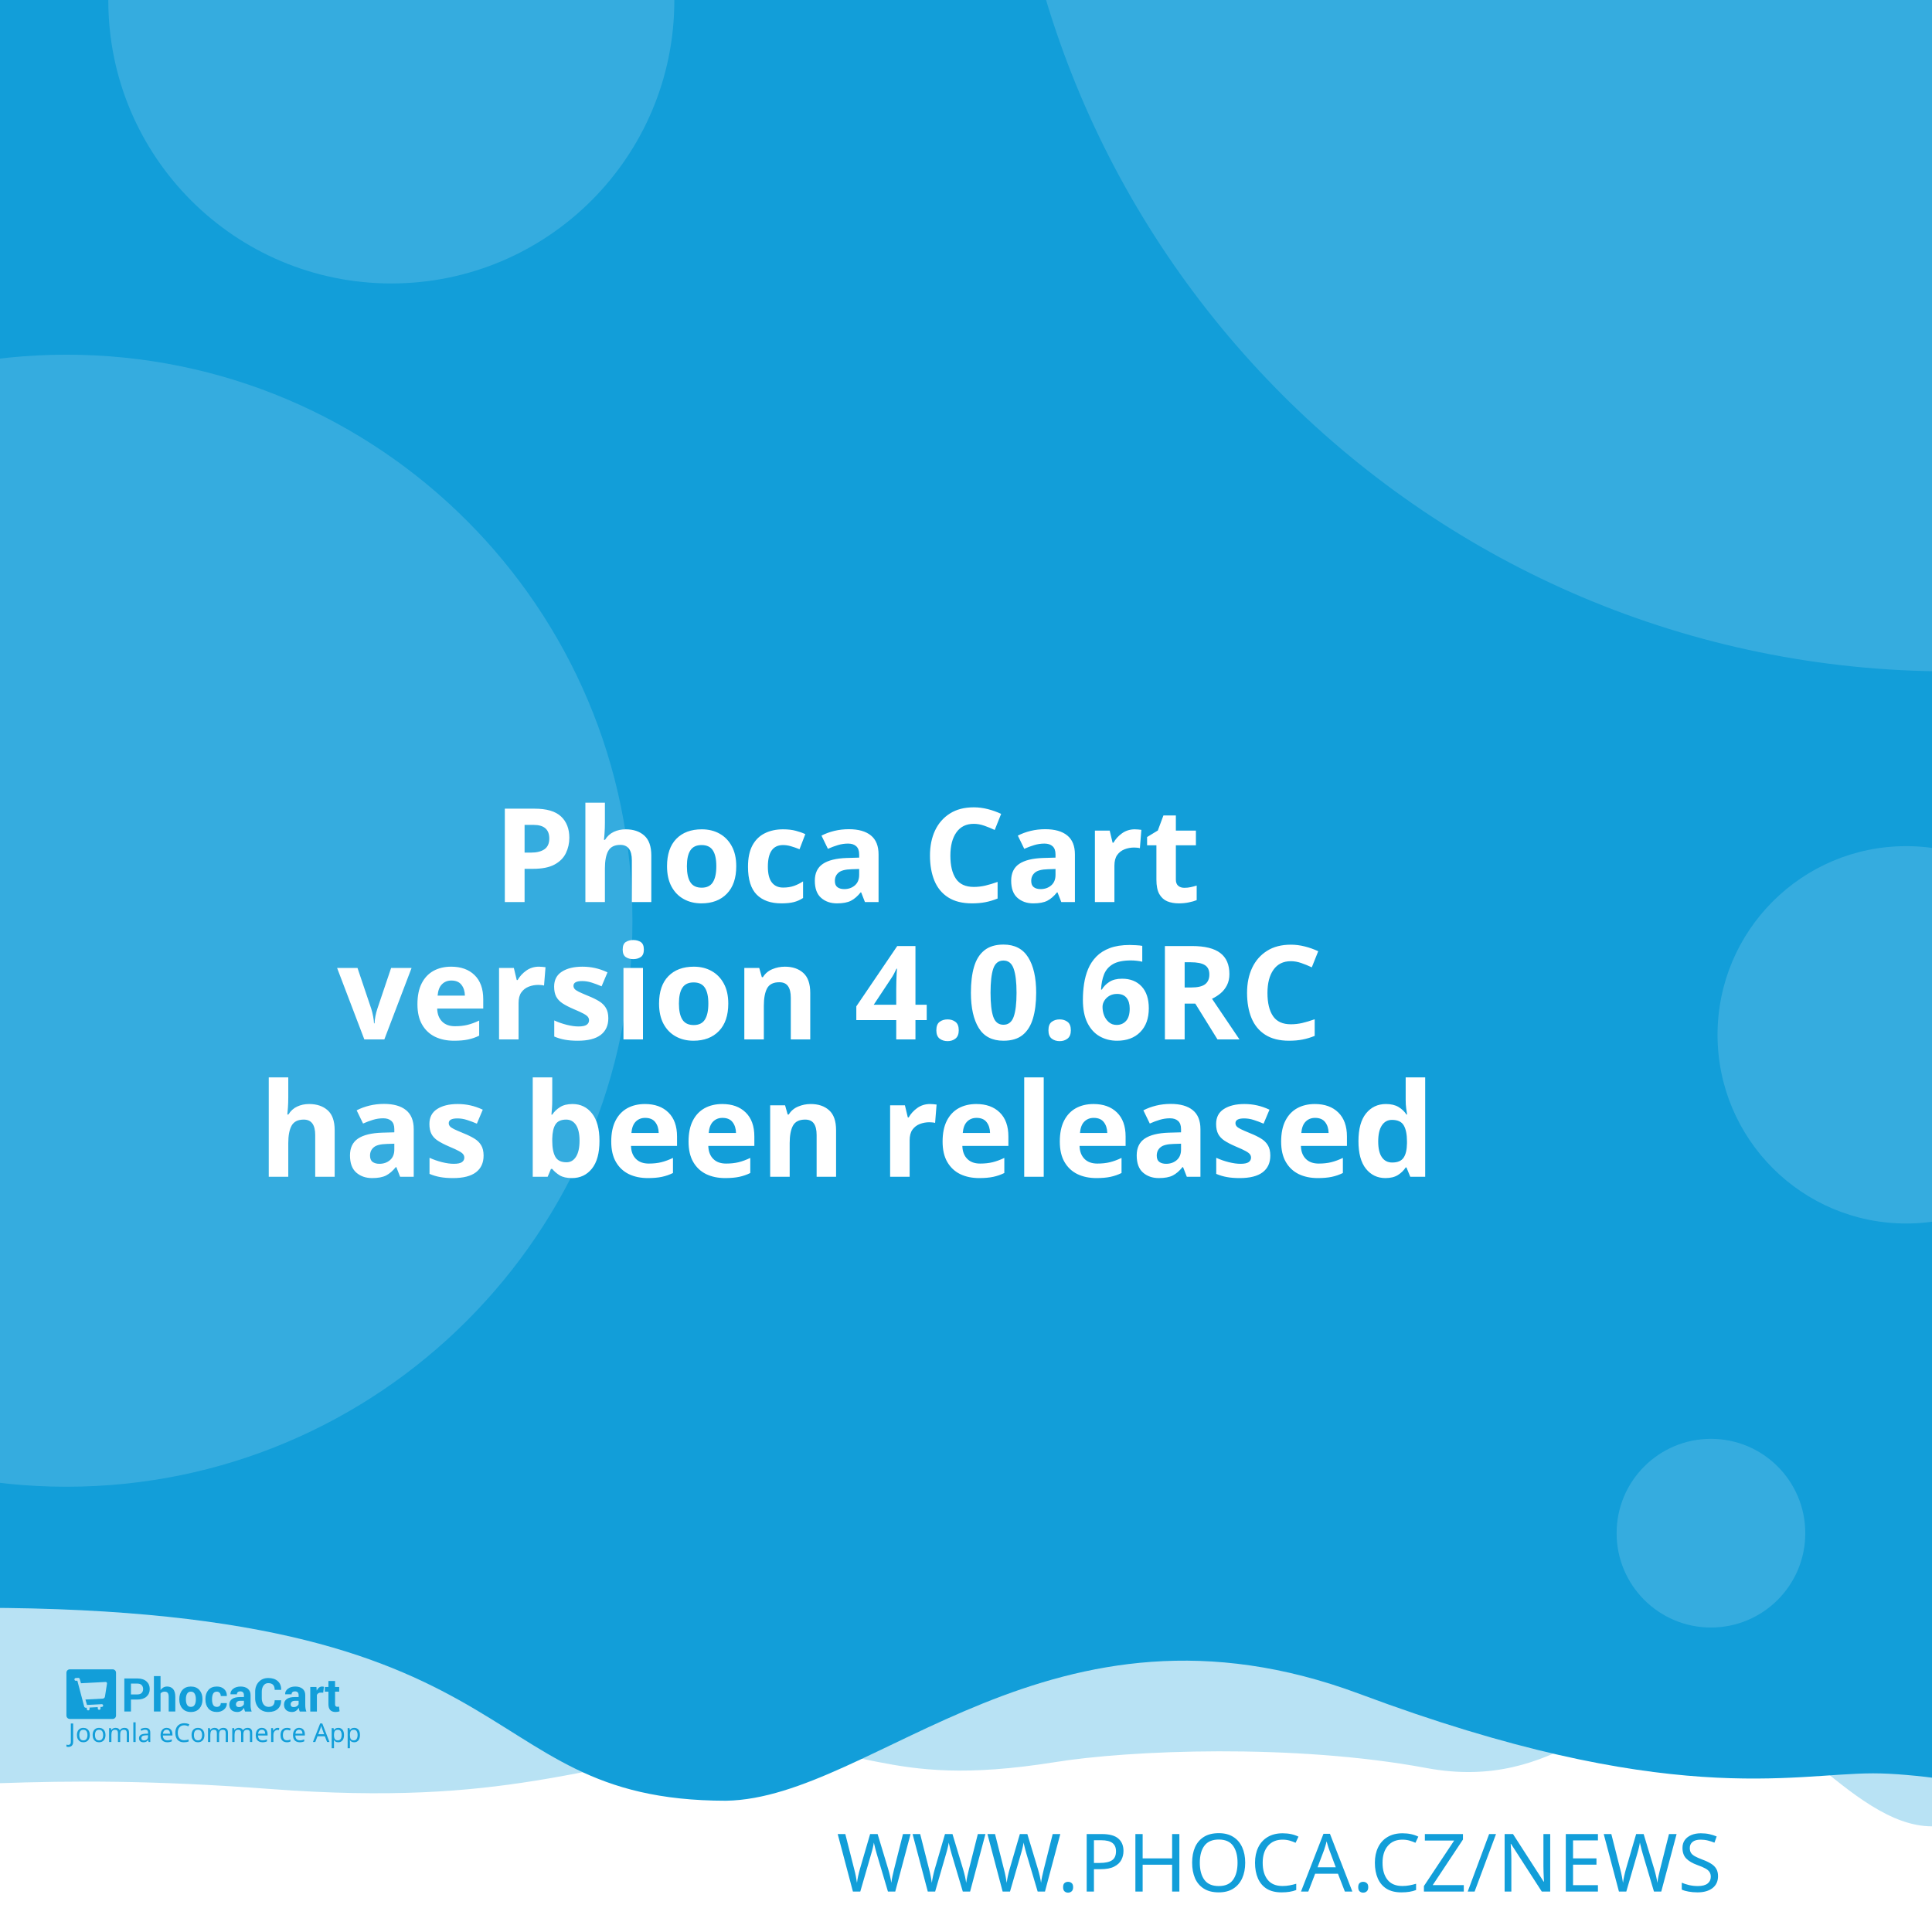
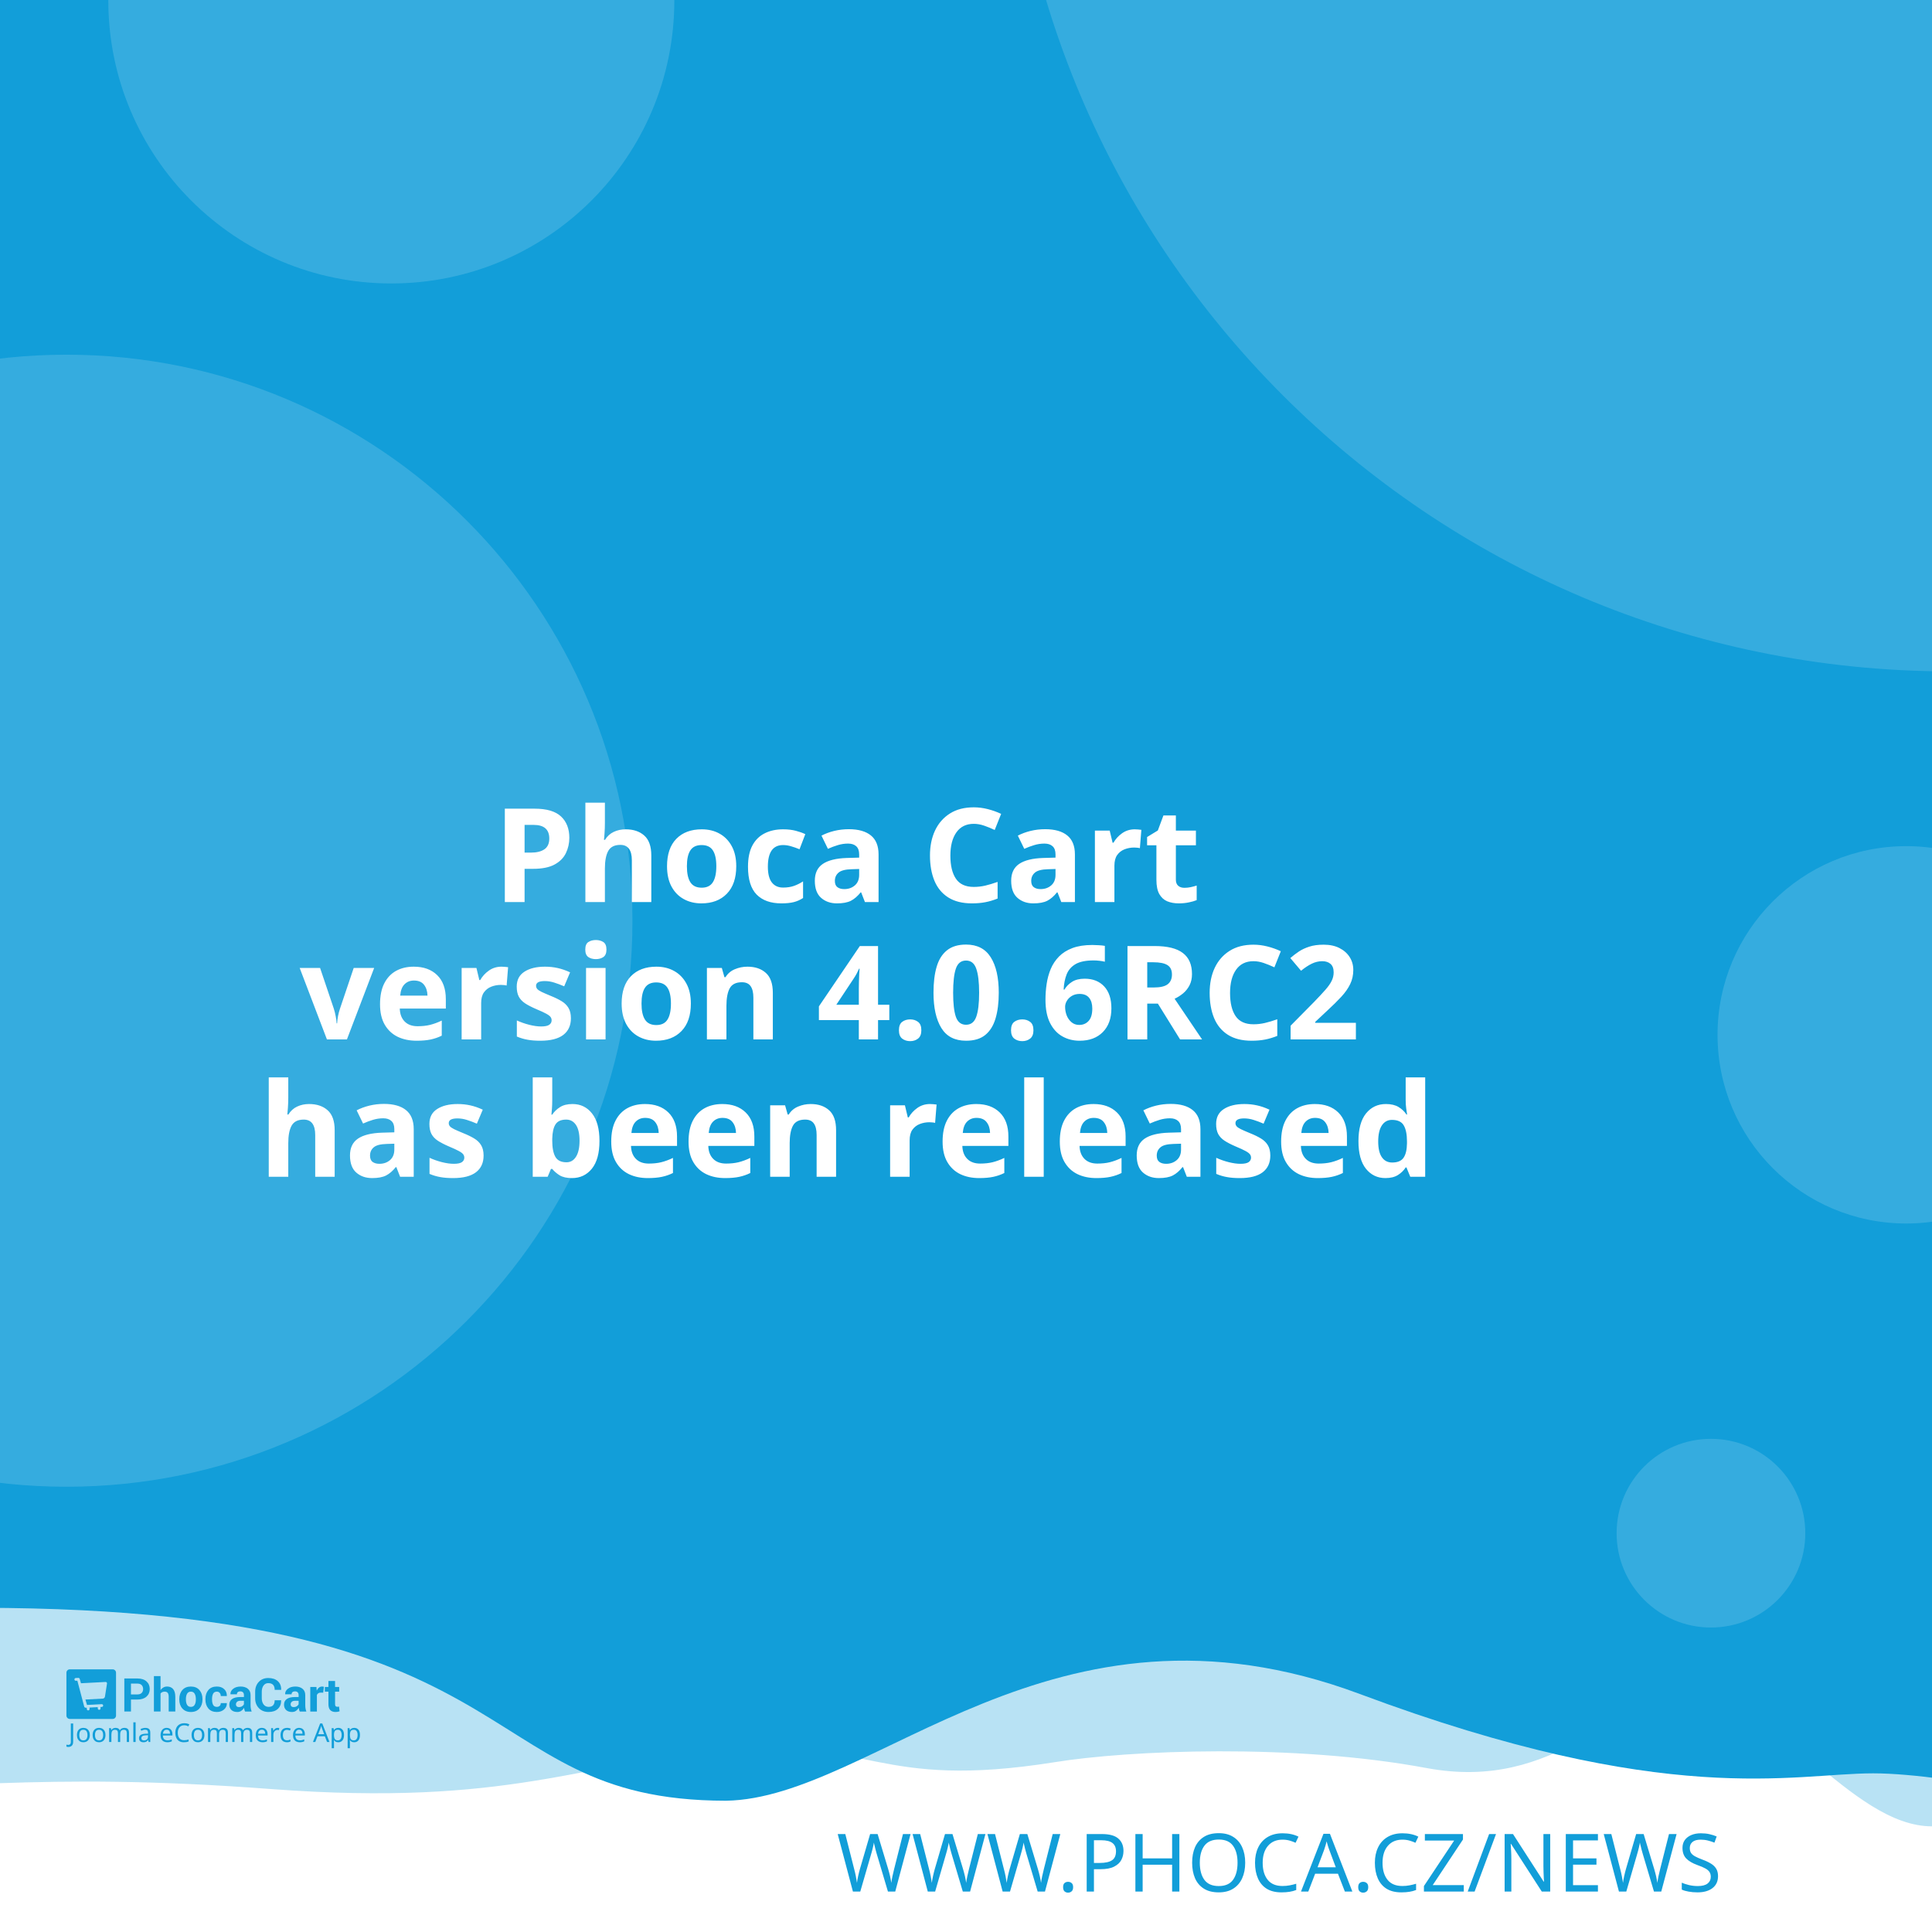
<svg xmlns="http://www.w3.org/2000/svg" width="512" height="512" viewBox="0 0 512 512" version="1.1" id="svg5">
  <defs id="defs2" />
  <g id="layer1">
    <path d="m -288.549,96.962 a 6.384,6.384 0 0 0 -6.384,6.384 v 81.087 a 6.384,6.384 0 0 0 6.384,6.384 h 81.083 a 6.384,6.384 0 0 0 6.384,-6.384 v -81.087 a 6.384,6.384 0 0 0 -6.384,-6.384 z m 16.084,16.188 c 0.591,-0.033 1.134,0.125 1.642,0.482 0.508,0.359 0.842,0.809 1.006,1.355 l 2.415,8.308 46.517,-2.44 c 0.829,-0.043 1.521,0.245 2.074,0.86 0.55,0.606 0.769,1.334 0.636,2.174 l -3.898,24.937 c -0.138,0.736 -0.57,1.497 -1.288,2.273 -0.719,0.787 -1.656,1.211 -2.797,1.272 l -32.861,1.721 3.038,10.253 27.775,-1.455 c 0.726,-0.04 1.351,0.178 1.887,0.648 0.523,0.483 0.803,1.086 0.844,1.812 0.038,0.726 -0.178,1.352 -0.648,1.887 -0.483,0.525 -1.086,0.806 -1.812,0.844 l -2.597,0.137 0.137,2.593 c 0.038,0.729 -0.178,1.356 -0.661,1.879 -0.472,0.535 -1.071,0.819 -1.8,0.856 -0.726,0.038 -1.353,-0.178 -1.879,-0.661 -0.535,-0.472 -0.814,-1.073 -0.852,-1.8 l -0.137,-2.593 -15.573,0.81 0.133,2.597 c 0.038,0.729 -0.176,1.356 -0.648,1.879 -0.483,0.535 -1.086,0.818 -1.812,0.856 -0.726,0.04 -1.352,-0.178 -1.887,-0.661 -0.525,-0.472 -0.806,-1.073 -0.844,-1.8 l -0.137,-2.597 -1.608,0.083 c -0.623,0.033 -1.193,-0.112 -1.721,-0.428 -0.515,-0.317 -0.883,-0.632 -1.11,-0.931 l -0.287,-0.507 -13.05,-49.343 -2.805,0.146 c -0.696,0.038 -1.312,-0.181 -1.858,-0.661 -0.545,-0.472 -0.835,-1.069 -0.873,-1.795 -0.038,-0.729 0.186,-1.353 0.682,-1.879 0.493,-0.535 1.083,-0.818 1.779,-0.856 z" style="fill:#ffffff;stroke-width:1;paint-order:stroke fill markers" id="path400" />
    <rect style="opacity:1;fill:#ffffff;stroke-width:5;stroke-linejoin:round;paint-order:stroke fill markers" id="rect723" width="512" height="512" x="0" y="0" />
    <path id="rect4460" style="opacity:0.3;fill:#129ed9;fill-opacity:1;stroke-width:5;stroke-linejoin:round;paint-order:stroke fill markers" d="M -256,4 H 768 v 480 c 0,0 -42.667,-10 -64,-10 -21.333,0 -42.408,10 -64,10 -21.592,0 -42.667,-10 -64,-10 -21.333,0 -42.408,10 -64,10 -21.592,0 -41.887,-34.701 -63.221,-34.701 -21.333,0 -35.645,25.795 -70.761,19.246 -35.116,-6.549 -78.862,-4.741 -98.515,-1.547 -47.289,7.533 -49.247,-6.724 -87.369,-3.311 -38.122,3.413 -56.921,15.193 -120.307,10.429 -63.387,-4.764 -84.091,0.698 -135.827,-0.116 -21.333,0 -42.408,10 -64,10 -21.592,0 -42.667,-10 -64,-10 -21.333,0 -64,10 -64,10 z" />
    <path id="rect4460-5" style="fill:#129ed9;fill-opacity:1;stroke-width:5;stroke-linejoin:round;paint-order:stroke fill markers" d="M -316,4.9999998e-7 H 708 V 480 c 0,0 -42.667,-10 -64,-10 -21.333,0 -42.408,10 -64,10 -21.592,0 -62.256,-10.048 -83.59,-10.048 -21.333,0 -54.449,9.448 -136.059,-21.03 -81.61,-30.478 -128.583,27.669 -167.971,28.291 -70.795,-0.042 -47.303,-54.288 -212.561,-50.983 C -185.439,429.534 -38.408,480 -60,480 c -21.592,0 -42.667,-10 -64,-10 -21.333,0 -42.408,10 -64,10 -21.592,0 -42.667,-10 -64,-10 -21.333,0 -64,10 -64,10 z" />
    <text xml:space="preserve" style="font-style:normal;font-weight:normal;font-size:21.333px;line-height:1.25;font-family:sans-serif;fill:#129ed9;fill-opacity:1;stroke:none" x="484.042" y="501.277" id="text2910-3-7">
      <tspan id="tspan2908-6-5" x="484.042" y="501.277" style="font-style:normal;font-variant:normal;font-weight:300;font-stretch:normal;font-size:21.333px;font-family:Montserrat;-inkscape-font-specification:'Montserrat Light';text-align:end;text-anchor:end;fill:#129ed9;fill-opacity:1">WWW.PHOCA.CZ/NEWS</tspan>
    </text>
    <text xml:space="preserve" style="font-style:normal;font-variant:normal;font-weight:600;font-stretch:normal;font-size:34.667px;line-height:1.05;font-family:Rubik;-inkscape-font-specification:'Rubik Semi-Bold';fill:#ffffff;fill-opacity:1;stroke:none" x="256" y="165" id="text11252">
      <tspan x="256" y="165" id="tspan403" style="text-align:center;text-anchor:middle" />
      <tspan x="256" y="202.659" style="font-size:34.667px;text-align:center;text-anchor:middle" id="tspan442" />
      <tspan x="256" y="239.059" style="font-size:34.667px;text-align:center;text-anchor:middle" id="tspan444">Phoca Cart</tspan>
-       <tspan x="256" y="275.459" id="tspan1992" style="font-size:34.667px;text-align:center;text-anchor:middle">version 4.0.6RC
+       <tspan x="256" y="275.459" id="tspan1992" style="font-size:34.667px;text-align:center;text-anchor:middle">version 4.0.6RC2
</tspan>
      <tspan x="256" y="311.859" id="tspan2906" style="font-size:34.667px;text-align:center;text-anchor:middle">has been released</tspan>
      <tspan x="256" y="348.259" id="tspan1994" style="font-size:34.667px" />
    </text>
    <circle style="opacity:0.15;fill:#ffffff;fill-opacity:1;stroke-width:5;stroke-linejoin:round;paint-order:stroke fill markers" id="path8376" cx="516.67" cy="-72.081" r="250" />
    <circle style="opacity:0.15;fill:#ffffff;fill-opacity:1;stroke-width:5;stroke-linejoin:round;paint-order:stroke fill markers" id="path8376-9" cx="17.604" cy="244" r="150" />
    <circle style="opacity:0.15;fill:#ffffff;fill-opacity:1;stroke-width:5;stroke-linejoin:round;paint-order:stroke fill markers" id="path8376-6" cx="103.704" cy="0.117" r="75" />
    <circle style="opacity:0.15;fill:#ffffff;fill-opacity:1;stroke-width:5;stroke-linejoin:round;paint-order:stroke fill markers" id="path8376-6-2" cx="505.168" cy="274.238" r="50" />
    <g id="g8950" transform="matrix(0.298069,0,0,0.298069,107.3348,335.2596)" style="fill:#129ed9;fill-opacity:1;stroke-width:3.355">
      <g id="g895" transform="translate(-301.0409,359.4151)" style="fill:#129ed9;fill-opacity:1;stroke-width:3.355">
        <g transform="matrix(1.3333,0,0,-1.3333,-75.59,850.15)" fill="#ffffff" image-rendering="optimizeQuality" id="g280" style="clip-rule:evenodd;fill:#129ed9;fill-opacity:1;stroke-width:8.934;shape-rendering:geometricPrecision">
          <path d="m 99.728,617.49 v -7.994 h -4.423 v 22.031 h 8.784 c 2.532,0 4.527,-0.646 5.979,-1.937 1.452,-1.291 2.181,-2.99 2.181,-5.097 0,-2.107 -0.729,-3.801 -2.181,-5.082 -1.452,-1.281 -3.446,-1.921 -5.979,-1.921 z m 0,3.408 h 4.361 c 1.23,0 2.165,0.336 2.801,1.002 0.635,0.671 0.951,1.523 0.951,2.561 0,1.059 -0.315,1.932 -0.946,2.623 -0.63,0.687 -1.566,1.033 -2.806,1.033 H 99.728 Z" id="path262" style="fill:#129ed9;fill-opacity:1;stroke-width:3.355" />
          <path d="m 119.45,623.79 c 0.517,0.749 1.147,1.327 1.891,1.746 0.749,0.418 1.576,0.63 2.485,0.63 1.705,0 3.043,-0.568 4.02,-1.704 0.971,-1.131 1.457,-2.887 1.457,-5.252 v -9.714 h -4.418 v 9.76 c 0,1.276 -0.227,2.174 -0.677,2.706 -0.445,0.532 -1.116,0.795 -2.005,0.795 -0.605,0 -1.137,-0.108 -1.602,-0.325 -0.465,-0.217 -0.847,-0.522 -1.152,-0.919 v -12.017 h -4.418 v 23.611 h 4.418 z" id="path264" style="fill:#129ed9;fill-opacity:1;stroke-width:3.355" />
          <path d="m 131.96,617.83 c 0,2.438 0.682,4.436 2.046,5.996 1.359,1.554 3.25,2.334 5.663,2.334 2.418,0 4.315,-0.774 5.689,-2.329 1.375,-1.549 2.062,-3.553 2.062,-6.001 v -0.32 c 0,-2.458 -0.687,-4.462 -2.051,-6.011 -1.369,-1.544 -3.261,-2.319 -5.674,-2.319 -2.418,0 -4.315,0.775 -5.684,2.319 -1.364,1.549 -2.051,3.553 -2.051,6.011 z m 4.408,-0.31 c 0,-1.487 0.264,-2.68 0.785,-3.584 0.527,-0.899 1.375,-1.348 2.542,-1.348 1.142,0 1.979,0.454 2.506,1.358 0.532,0.904 0.796,2.097 0.796,3.574 v 0.315 c 0,1.446 -0.269,2.629 -0.801,3.542 -0.537,0.914 -1.38,1.374 -2.527,1.374 -1.142,0 -1.979,-0.46 -2.506,-1.379 -0.532,-0.919 -0.796,-2.102 -0.796,-3.537 z" id="path266" style="fill:#129ed9;fill-opacity:1;stroke-width:3.355" />
          <path d="m 157.01,612.59 c 0.79,0 1.421,0.227 1.891,0.682 0.475,0.454 0.713,1.064 0.713,1.828 h 4.015 l 0.041,-0.093 c 0.041,-1.653 -0.579,-3.037 -1.871,-4.152 -1.287,-1.116 -2.883,-1.673 -4.79,-1.673 -2.439,0 -4.325,0.769 -5.648,2.314 -1.318,1.544 -1.979,3.522 -1.979,5.944 v 0.449 c 0,2.412 0.656,4.395 1.974,5.944 1.317,1.554 3.198,2.329 5.638,2.329 2.02,0 3.648,-0.573 4.883,-1.725 1.235,-1.151 1.835,-2.664 1.793,-4.539 l -0.031,-0.088 h -4.026 c 0,0.842 -0.233,1.544 -0.698,2.107 -0.46,0.558 -1.101,0.837 -1.922,0.837 -1.168,0 -1.995,-0.454 -2.475,-1.358 -0.476,-0.904 -0.718,-2.071 -0.718,-3.496 v -0.454 c 0,-1.456 0.243,-2.628 0.718,-3.522 0.48,-0.888 1.312,-1.332 2.491,-1.332" id="path268" style="fill:#129ed9;fill-opacity:1;stroke-width:3.355" />
          <path d="m 175.8,609.49 c -0.165,0.372 -0.305,0.764 -0.419,1.183 -0.119,0.413 -0.202,0.837 -0.248,1.27 -0.455,-0.8 -1.054,-1.456 -1.798,-1.978 -0.739,-0.521 -1.628,-0.785 -2.656,-0.785 -1.715,0 -3.038,0.439 -3.963,1.322 -0.93,0.883 -1.395,2.086 -1.395,3.604 0,1.606 0.62,2.845 1.855,3.729 1.235,0.883 3.038,1.322 5.41,1.322 h 2.47 v 1.301 c 0,0.785 -0.207,1.394 -0.62,1.828 -0.413,0.434 -1.023,0.651 -1.834,0.651 -0.713,0 -1.266,-0.175 -1.653,-0.522 -0.393,-0.346 -0.584,-0.826 -0.584,-1.446 l -4.268,0.016 -0.016,0.093 c -0.072,1.379 0.527,2.572 1.798,3.579 1.271,1.002 2.946,1.503 5.013,1.503 1.958,0 3.545,-0.496 4.769,-1.492 1.22,-0.992 1.829,-2.406 1.829,-4.24 v -6.76 c 0,-0.769 0.062,-1.492 0.176,-2.164 0.119,-0.676 0.299,-1.348 0.553,-2.014 z m -4.046,2.943 c 0.78,0 1.468,0.191 2.077,0.574 0.605,0.382 1.013,0.826 1.225,1.332 v 2.308 h -2.47 c -0.935,0 -1.648,-0.232 -2.134,-0.702 -0.481,-0.47 -0.724,-1.033 -0.724,-1.699 0,-0.542 0.181,-0.981 0.542,-1.312 0.367,-0.336 0.858,-0.501 1.483,-0.501" id="path270" style="fill:#129ed9;fill-opacity:1;stroke-width:3.355" />
          <path d="m 199.84,617.01 0.031,-0.088 c 0.041,-2.37 -0.682,-4.25 -2.17,-5.645 -1.488,-1.394 -3.555,-2.091 -6.201,-2.091 -2.656,0 -4.811,0.852 -6.464,2.556 -1.653,1.704 -2.486,3.894 -2.486,6.579 v 4.369 c 0,2.67 0.812,4.86 2.424,6.574 1.617,1.715 3.715,2.572 6.299,2.572 2.723,0 4.852,-0.697 6.386,-2.097 1.535,-1.399 2.284,-3.305 2.243,-5.717 l -0.031,-0.088 h -4.299 c 0,1.451 -0.346,2.561 -1.044,3.336 -0.698,0.769 -1.783,1.157 -3.255,1.157 -1.323,0 -2.372,-0.537 -3.147,-1.606 -0.78,-1.074 -1.168,-2.438 -1.168,-4.1 v -4.39 c 0,-1.683 0.408,-3.057 1.225,-4.131 0.822,-1.069 1.922,-1.606 3.317,-1.606 1.38,0 2.403,0.372 3.064,1.11 0.661,0.744 0.992,1.844 0.992,3.305 z" id="path272" style="fill:#129ed9;fill-opacity:1;stroke-width:3.355" />
          <path d="m 212.27,609.49 c -0.165,0.372 -0.305,0.764 -0.419,1.183 -0.119,0.413 -0.202,0.837 -0.248,1.27 -0.455,-0.8 -1.054,-1.456 -1.798,-1.978 -0.739,-0.521 -1.628,-0.785 -2.656,-0.785 -1.716,0 -3.038,0.439 -3.963,1.322 -0.93,0.883 -1.395,2.086 -1.395,3.604 0,1.606 0.62,2.845 1.855,3.729 1.235,0.883 3.039,1.322 5.41,1.322 h 2.47 v 1.301 c 0,0.785 -0.207,1.394 -0.62,1.828 -0.413,0.434 -1.023,0.651 -1.834,0.651 -0.713,0 -1.266,-0.175 -1.654,-0.522 -0.393,-0.346 -0.584,-0.826 -0.584,-1.446 l -4.268,0.016 -0.016,0.093 c -0.072,1.379 0.527,2.572 1.798,3.579 1.271,1.002 2.945,1.503 5.013,1.503 1.958,0 3.545,-0.496 4.769,-1.492 1.22,-0.992 1.829,-2.406 1.829,-4.24 v -6.76 c 0,-0.769 0.062,-1.492 0.176,-2.164 0.119,-0.676 0.3,-1.348 0.553,-2.014 z m -4.046,2.943 c 0.78,0 1.468,0.191 2.077,0.574 0.605,0.382 1.013,0.826 1.224,1.332 v 2.308 h -2.47 c -0.935,0 -1.649,-0.232 -2.134,-0.702 -0.481,-0.47 -0.723,-1.033 -0.723,-1.699 0,-0.542 0.181,-0.981 0.542,-1.312 0.367,-0.336 0.858,-0.501 1.483,-0.501" id="path274" style="fill:#129ed9;fill-opacity:1;stroke-width:3.355" />
          <path d="m 227.92,622.06 -1.617,0.046 c -0.656,0 -1.199,-0.134 -1.623,-0.408 -0.423,-0.274 -0.744,-0.656 -0.966,-1.152 v -11.052 h -4.408 v 16.36 h 4.103 l 0.196,-2.422 c 0.382,0.857 0.883,1.528 1.494,2.009 0.61,0.48 1.312,0.723 2.108,0.723 0.223,0 0.429,-0.015 0.615,-0.052 0.186,-0.036 0.377,-0.077 0.568,-0.129 z" id="path276" style="fill:#129ed9;fill-opacity:1;stroke-width:3.355" />
          <path d="m 235.83,629.86 v -4.007 h 2.754 v -3.099 H 235.83 v -8.33 c 0,-0.635 0.129,-1.09 0.393,-1.363 0.263,-0.274 0.615,-0.408 1.059,-0.408 0.232,0 0.434,0.01 0.599,0.036 0.166,0.026 0.362,0.072 0.579,0.129 l 0.383,-3.181 c -0.445,-0.155 -0.878,-0.268 -1.302,-0.341 -0.424,-0.078 -0.884,-0.114 -1.38,-0.114 -1.524,0 -2.697,0.418 -3.519,1.255 -0.822,0.837 -1.235,2.159 -1.235,3.977 v 8.34 h -2.392 v 3.099 h 2.392 v 4.007 z" id="path278" style="fill:#129ed9;fill-opacity:1;stroke-width:3.355" />
        </g>
        <g fill="#ffffff" fill-rule="evenodd" image-rendering="optimizeQuality" stroke-width="1.934" aria-label="Joomla eCommerce App" id="g318" style="clip-rule:evenodd;fill:#129ed9;fill-opacity:1;shape-rendering:geometricPrecision">
          <path d="M 1.704,69 Q 1.151,69 0.736,68.908 0.321,68.839 -0.002,68.7 v -1.752 q 0.369,0.092 0.784,0.161 0.415,0.069 0.876,0.069 0.576,0 1.083,-0.231 0.53,-0.231 0.853,-0.807 0.323,-0.576 0.323,-1.614 v -16.368 h 2.075 v 16.206 q 0,2.374 -1.176,3.504 -1.176,1.13 -3.112,1.13 z" id="path282" style="fill:#129ed9;fill-opacity:1;stroke-width:1.934" />
          <path d="m 20.792,58.419 q 0,3.066 -1.568,4.749 -1.545,1.683 -4.196,1.683 -1.637,0 -2.928,-0.738 -1.268,-0.761 -2.006,-2.19 -0.738,-1.452 -0.738,-3.504 0,-3.066 1.545,-4.726 1.545,-1.66 4.196,-1.66 1.683,0 2.951,0.761 1.291,0.738 2.006,2.167 0.738,1.406 0.738,3.458 z m -9.336,0 q 0,2.19 0.853,3.481 0.876,1.268 2.766,1.268 1.867,0 2.743,-1.268 0.876,-1.291 0.876,-3.481 0,-2.19 -0.876,-3.435 -0.876,-1.245 -2.766,-1.245 -1.89,0 -2.743,1.245 -0.853,1.245 -0.853,3.435 z" id="path284" style="fill:#129ed9;fill-opacity:1;stroke-width:1.934" />
          <path d="m 34.739,58.419 q 0,3.066 -1.568,4.749 -1.545,1.683 -4.196,1.683 -1.637,0 -2.928,-0.738 -1.268,-0.761 -2.006,-2.19 -0.738,-1.452 -0.738,-3.504 0,-3.066 1.545,-4.726 1.545,-1.66 4.196,-1.66 1.683,0 2.951,0.761 1.291,0.738 2.006,2.167 0.738,1.406 0.738,3.458 z m -9.336,0 q 0,2.19 0.853,3.481 0.876,1.268 2.766,1.268 1.867,0 2.743,-1.268 0.876,-1.291 0.876,-3.481 0,-2.19 -0.876,-3.435 -0.876,-1.245 -2.766,-1.245 -1.89,0 -2.743,1.245 -0.853,1.245 -0.853,3.435 z" id="path286" style="fill:#129ed9;fill-opacity:1;stroke-width:1.934" />
          <path d="m 51.499,52.033 q 2.098,0 3.135,1.083 1.037,1.06 1.037,3.458 V 64.62 H 53.666 v -7.953 q 0,-2.928 -2.513,-2.928 -1.798,0 -2.582,1.037 -0.761,1.037 -0.761,3.02 V 64.62 h -2.006 v -7.953 q 0,-2.928 -2.536,-2.928 -1.867,0 -2.582,1.153 -0.715,1.153 -0.715,3.32 v 6.409 h -2.029 v -12.356 h 1.637 l 0.3,1.683 h 0.115 q 0.576,-0.968 1.545,-1.429 0.991,-0.484 2.098,-0.484 2.905,0 3.781,2.075 h 0.115 q 0.622,-1.06 1.683,-1.568 1.083,-0.507 2.282,-0.507 z" id="path288" style="fill:#129ed9;fill-opacity:1;stroke-width:1.934" />
          <path d="M 61.527,64.62 H 59.498 V 47.1 h 2.029 z" id="path290" style="fill:#129ed9;fill-opacity:1;stroke-width:1.934" />
          <path d="m 70.126,52.056 q 2.259,0 3.343,0.991 1.083,0.991 1.083,3.158 v 8.414 h -1.475 l -0.392,-1.752 h -0.092 q -0.807,1.014 -1.706,1.498 -0.876,0.484 -2.444,0.484 -1.683,0 -2.789,-0.876 -1.107,-0.899 -1.107,-2.789 0,-1.844 1.452,-2.836 1.452,-1.014 4.472,-1.107 l 2.098,-0.069 v -0.738 q 0,-1.545 -0.669,-2.144 -0.669,-0.599 -1.89,-0.599 -0.968,0 -1.844,0.3 -0.876,0.277 -1.637,0.645 l -0.622,-1.522 q 0.807,-0.438 1.913,-0.738 1.107,-0.323 2.305,-0.323 z m 0.599,6.593 q -2.305,0.092 -3.204,0.738 -0.876,0.645 -0.876,1.821 0,1.037 0.622,1.522 0.645,0.484 1.637,0.484 1.568,0 2.605,-0.853 1.037,-0.876 1.037,-2.674 v -1.107 z" id="path292" style="fill:#129ed9;fill-opacity:1;stroke-width:1.934" />
          <path d="m 89.144,52.033 q 1.591,0 2.72,0.692 1.153,0.692 1.752,1.96 0.622,1.245 0.622,2.928 v 1.222 h -8.46 q 0.046,2.098 1.06,3.204 1.037,1.083 2.882,1.083 1.176,0 2.075,-0.207 0.922,-0.231 1.89,-0.645 v 1.775 q -0.945,0.415 -1.867,0.599 -0.922,0.207 -2.19,0.207 -1.752,0 -3.112,-0.715 -1.337,-0.715 -2.098,-2.121 -0.738,-1.429 -0.738,-3.481 0,-2.029 0.669,-3.481 0.692,-1.452 1.913,-2.236 1.245,-0.784 2.882,-0.784 z m -0.023,1.66 q -1.452,0 -2.305,0.945 -0.83,0.922 -0.991,2.582 h 6.293 q -0.023,-1.568 -0.738,-2.536 -0.715,-0.991 -2.259,-0.991 z" id="path294" style="fill:#129ed9;fill-opacity:1;stroke-width:1.934" />
          <path d="m 104.71,49.751 q -2.651,0 -4.173,1.775 -1.522,1.775 -1.522,4.864 0,3.066 1.406,4.864 1.429,1.775 4.265,1.775 1.083,0 2.052,-0.184 0.968,-0.184 1.89,-0.461 v 1.798 q -0.922,0.346 -1.913,0.507 -0.968,0.161 -2.328,0.161 -2.513,0 -4.196,-1.037 -1.683,-1.037 -2.536,-2.951 -0.83,-1.913 -0.83,-4.495 0,-2.49 0.899,-4.38 0.922,-1.913 2.697,-2.974 1.775,-1.083 4.311,-1.083 2.605,0 4.541,0.968 l -0.83,1.752 q -0.761,-0.346 -1.706,-0.622 -0.922,-0.277 -2.029,-0.277 z" id="path296" style="fill:#129ed9;fill-opacity:1;stroke-width:1.934" />
          <path d="m 122.69,58.419 q 0,3.066 -1.568,4.749 -1.545,1.683 -4.196,1.683 -1.637,0 -2.928,-0.738 -1.268,-0.761 -2.006,-2.19 -0.738,-1.452 -0.738,-3.504 0,-3.066 1.545,-4.726 1.545,-1.66 4.196,-1.66 1.683,0 2.951,0.761 1.291,0.738 2.006,2.167 0.738,1.406 0.738,3.458 z m -9.336,0 q 0,2.19 0.853,3.481 0.876,1.268 2.766,1.268 1.867,0 2.743,-1.268 0.876,-1.291 0.876,-3.481 0,-2.19 -0.876,-3.435 -0.876,-1.245 -2.766,-1.245 -1.89,0 -2.743,1.245 -0.853,1.245 -0.853,3.435 z" id="path298" style="fill:#129ed9;fill-opacity:1;stroke-width:1.934" />
          <path d="m 139.45,52.033 q 2.098,0 3.135,1.083 1.037,1.06 1.037,3.458 V 64.62 h -2.006 v -7.953 q 0,-2.928 -2.513,-2.928 -1.798,0 -2.582,1.037 -0.761,1.037 -0.761,3.02 V 64.62 h -2.006 v -7.953 q 0,-2.928 -2.536,-2.928 -1.867,0 -2.582,1.153 -0.715,1.153 -0.715,3.32 v 6.409 h -2.029 v -12.356 h 1.637 l 0.3,1.683 h 0.115 q 0.576,-0.968 1.545,-1.429 0.991,-0.484 2.098,-0.484 2.905,0 3.781,2.075 h 0.115 q 0.622,-1.06 1.683,-1.568 1.083,-0.507 2.282,-0.507 z" id="path300" style="fill:#129ed9;fill-opacity:1;stroke-width:1.934" />
          <path d="m 161,52.033 q 2.098,0 3.135,1.083 1.037,1.06 1.037,3.458 V 64.62 h -2.006 v -7.953 q 0,-2.928 -2.513,-2.928 -1.798,0 -2.582,1.037 -0.761,1.037 -0.761,3.02 V 64.62 h -2.006 v -7.953 q 0,-2.928 -2.536,-2.928 -1.867,0 -2.582,1.153 -0.715,1.153 -0.715,3.32 v 6.409 h -2.029 v -12.356 h 1.637 l 0.3,1.683 h 0.115 q 0.576,-0.968 1.545,-1.429 0.991,-0.484 2.098,-0.484 2.905,0 3.781,2.075 h 0.115 q 0.622,-1.06 1.683,-1.568 1.083,-0.507 2.282,-0.507 z" id="path302" style="fill:#129ed9;fill-opacity:1;stroke-width:1.934" />
          <path d="m 173.77,52.033 q 1.591,0 2.72,0.692 1.153,0.692 1.752,1.96 0.622,1.245 0.622,2.928 v 1.222 h -8.46 q 0.046,2.098 1.06,3.204 1.037,1.083 2.882,1.083 1.176,0 2.075,-0.207 0.922,-0.231 1.89,-0.645 v 1.775 q -0.945,0.415 -1.867,0.599 -0.922,0.207 -2.19,0.207 -1.752,0 -3.112,-0.715 -1.337,-0.715 -2.098,-2.121 -0.738,-1.429 -0.738,-3.481 0,-2.029 0.669,-3.481 0.692,-1.452 1.913,-2.236 1.245,-0.784 2.882,-0.784 z m -0.023,1.66 q -1.452,0 -2.305,0.945 -0.83,0.922 -0.991,2.582 h 6.293 q -0.023,-1.568 -0.738,-2.536 -0.715,-0.991 -2.259,-0.991 z" id="path304" style="fill:#129ed9;fill-opacity:1;stroke-width:1.934" />
          <path d="m 187.76,52.033 q 0.346,0 0.738,0.046 0.415,0.023 0.715,0.092 l -0.254,1.867 q -0.3,-0.069 -0.669,-0.115 -0.346,-0.046 -0.669,-0.046 -0.945,0 -1.775,0.53 -0.83,0.507 -1.337,1.452 -0.484,0.922 -0.484,2.167 v 6.593 h -2.029 v -12.356 h 1.66 l 0.231,2.259 h 0.092 q 0.599,-1.014 1.545,-1.752 0.945,-0.738 2.236,-0.738 z" id="path306" style="fill:#129ed9;fill-opacity:1;stroke-width:1.934" />
          <path d="m 196.02,64.851 q -1.637,0 -2.928,-0.669 -1.268,-0.669 -2.006,-2.075 -0.715,-1.406 -0.715,-3.596 0,-2.282 0.761,-3.712 0.761,-1.429 2.052,-2.098 1.314,-0.669 2.974,-0.669 0.945,0 1.821,0.207 0.876,0.184 1.429,0.461 l -0.622,1.683 q -0.553,-0.207 -1.291,-0.392 -0.738,-0.184 -1.383,-0.184 -3.642,0 -3.642,4.68 0,2.236 0.876,3.435 0.899,1.176 2.651,1.176 1.014,0 1.775,-0.207 0.784,-0.207 1.429,-0.507 v 1.798 q -0.622,0.323 -1.383,0.484 -0.738,0.184 -1.798,0.184 z" id="path308" style="fill:#129ed9;fill-opacity:1;stroke-width:1.934" />
          <path d="m 206.9,52.033 q 1.591,0 2.72,0.692 1.153,0.692 1.752,1.96 0.622,1.245 0.622,2.928 v 1.222 h -8.46 q 0.046,2.098 1.06,3.204 1.037,1.083 2.882,1.083 1.176,0 2.075,-0.207 0.922,-0.231 1.89,-0.645 v 1.775 q -0.945,0.415 -1.867,0.599 -0.922,0.207 -2.19,0.207 -1.752,0 -3.112,-0.715 -1.337,-0.715 -2.098,-2.121 -0.738,-1.429 -0.738,-3.481 0,-2.029 0.669,-3.481 0.692,-1.452 1.913,-2.236 1.245,-0.784 2.882,-0.784 z m -0.023,1.66 q -1.452,0 -2.305,0.945 -0.83,0.922 -0.991,2.582 h 6.293 q -0.023,-1.568 -0.738,-2.536 -0.715,-0.991 -2.259,-0.991 z" id="path310" style="fill:#129ed9;fill-opacity:1;stroke-width:1.934" />
          <path d="m 231.73,64.62 -1.983,-5.095 h -6.524 l -1.96,5.095 h -2.098 l 6.432,-16.529 h 1.867 l 6.409,16.529 z m -4.449,-11.918 q -0.069,-0.184 -0.231,-0.669 -0.161,-0.484 -0.323,-0.991 -0.138,-0.53 -0.231,-0.807 -0.161,0.715 -0.369,1.406 -0.207,0.669 -0.346,1.06 l -1.867,4.979 h 5.21 z" id="path312" style="fill:#129ed9;fill-opacity:1;stroke-width:1.934" />
          <path d="m 241.73,52.033 q 2.282,0 3.665,1.591 1.406,1.591 1.406,4.795 0,3.158 -1.406,4.795 -1.383,1.637 -3.688,1.637 -1.429,0 -2.374,-0.53 -0.922,-0.553 -1.452,-1.268 h -0.138 q 0.046,0.392 0.092,0.991 0.046,0.599 0.046,1.037 v 5.072 h -2.029 v -17.889 h 1.66 l 0.277,1.683 h 0.092 q 0.553,-0.807 1.452,-1.36 0.899,-0.553 2.397,-0.553 z m -0.369,1.706 q -1.89,0 -2.674,1.06 -0.761,1.06 -0.807,3.227 v 0.392 q 0,2.282 0.738,3.527 0.761,1.222 2.789,1.222 1.13,0 1.844,-0.622 0.738,-0.622 1.083,-1.683 0.369,-1.083 0.369,-2.467 0,-2.121 -0.83,-3.389 -0.807,-1.268 -2.513,-1.268 z" id="path314" style="fill:#129ed9;fill-opacity:1;stroke-width:1.934" />
          <path d="m 255.91,52.033 q 2.282,0 3.665,1.591 1.406,1.591 1.406,4.795 0,3.158 -1.406,4.795 -1.383,1.637 -3.688,1.637 -1.429,0 -2.374,-0.53 -0.922,-0.553 -1.452,-1.268 h -0.138 q 0.046,0.392 0.092,0.991 0.046,0.599 0.046,1.037 v 5.072 h -2.029 v -17.889 h 1.66 l 0.277,1.683 h 0.092 q 0.553,-0.807 1.452,-1.36 0.899,-0.553 2.397,-0.553 z m -0.369,1.706 q -1.89,0 -2.674,1.06 -0.761,1.06 -0.807,3.227 v 0.392 q 0,2.282 0.738,3.527 0.761,1.222 2.789,1.222 1.13,0 1.844,-0.622 0.738,-0.622 1.083,-1.683 0.369,-1.083 0.369,-2.467 0,-2.121 -0.83,-3.389 -0.807,-1.268 -2.513,-1.268 z" id="path316" style="fill:#129ed9;fill-opacity:1;stroke-width:1.934" />
        </g>
        <path d="M 3,0 A 3,3 0 0 0 0,3 v 38.107 a 3,3 0 0 0 3,3 h 38.105 a 3,3 0 0 0 3,-3 V 3 a 3,3 0 0 0 -3,-3 z m 7.559,7.607 c 0.278,-0.015 0.533,0.059 0.771,0.227 0.239,0.169 0.396,0.38 0.473,0.637 l 1.135,3.904 21.861,-1.147 c 0.39,-0.02 0.715,0.115 0.975,0.404 0.259,0.285 0.361,0.627 0.299,1.022 l -1.832,11.719 c -0.065,0.346 -0.268,0.703 -0.605,1.068 -0.338,0.37 -0.778,0.569 -1.315,0.598 l -15.443,0.809 1.428,4.818 13.053,-0.684 c 0.341,-0.019 0.635,0.084 0.887,0.305 0.246,0.227 0.378,0.51 0.396,0.852 0.018,0.341 -0.084,0.635 -0.305,0.887 -0.227,0.247 -0.51,0.379 -0.852,0.396 l -1.221,0.064 0.064,1.219 c 0.018,0.343 -0.084,0.637 -0.311,0.883 -0.222,0.252 -0.503,0.385 -0.846,0.402 -0.341,0.018 -0.636,-0.084 -0.883,-0.311 -0.252,-0.222 -0.383,-0.504 -0.4,-0.846 l -0.064,-1.219 -7.318,0.381 0.062,1.221 c 0.018,0.343 -0.083,0.637 -0.305,0.883 -0.227,0.252 -0.51,0.384 -0.852,0.402 -0.341,0.019 -0.635,-0.084 -0.887,-0.311 -0.247,-0.222 -0.379,-0.504 -0.396,-0.846 l -0.064,-1.221 -0.756,0.039 c -0.293,0.015 -0.561,-0.052 -0.809,-0.201 -0.242,-0.149 -0.415,-0.297 -0.521,-0.438 l -0.135,-0.238 -6.133,-23.189 -1.318,0.068 C 8.066,10.184 7.776,10.082 7.52,9.856 7.263,9.634 7.127,9.354 7.11,9.012 7.092,8.67 7.197,8.377 7.43,8.13 7.661,7.878 7.939,7.745 8.266,7.727 Z" fill="#ffffff" style="fill:#129ed9;fill-opacity:1;stroke-width:8.934;paint-order:stroke fill markers" id="path334" />
      </g>
    </g>
    <circle style="opacity:0.15;fill:#ffffff;fill-opacity:1;stroke-width:5;stroke-linejoin:round;paint-order:stroke fill markers" id="path8376-6-2-1" cx="453.421" cy="406.309" r="25" />
  </g>
</svg>
